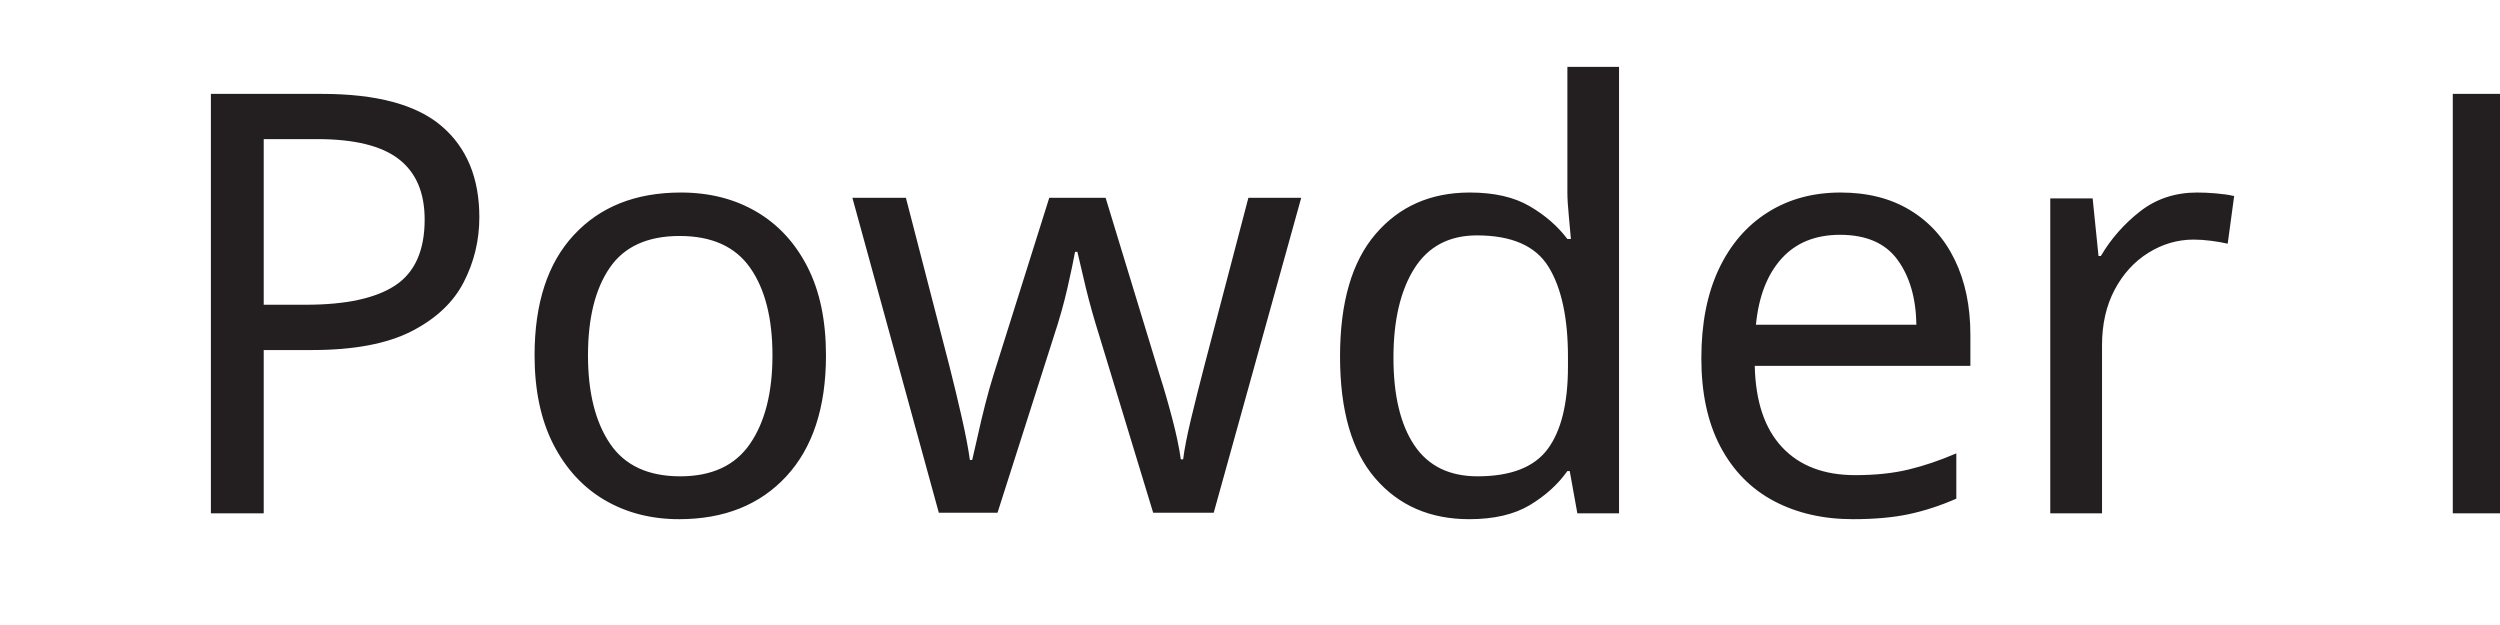
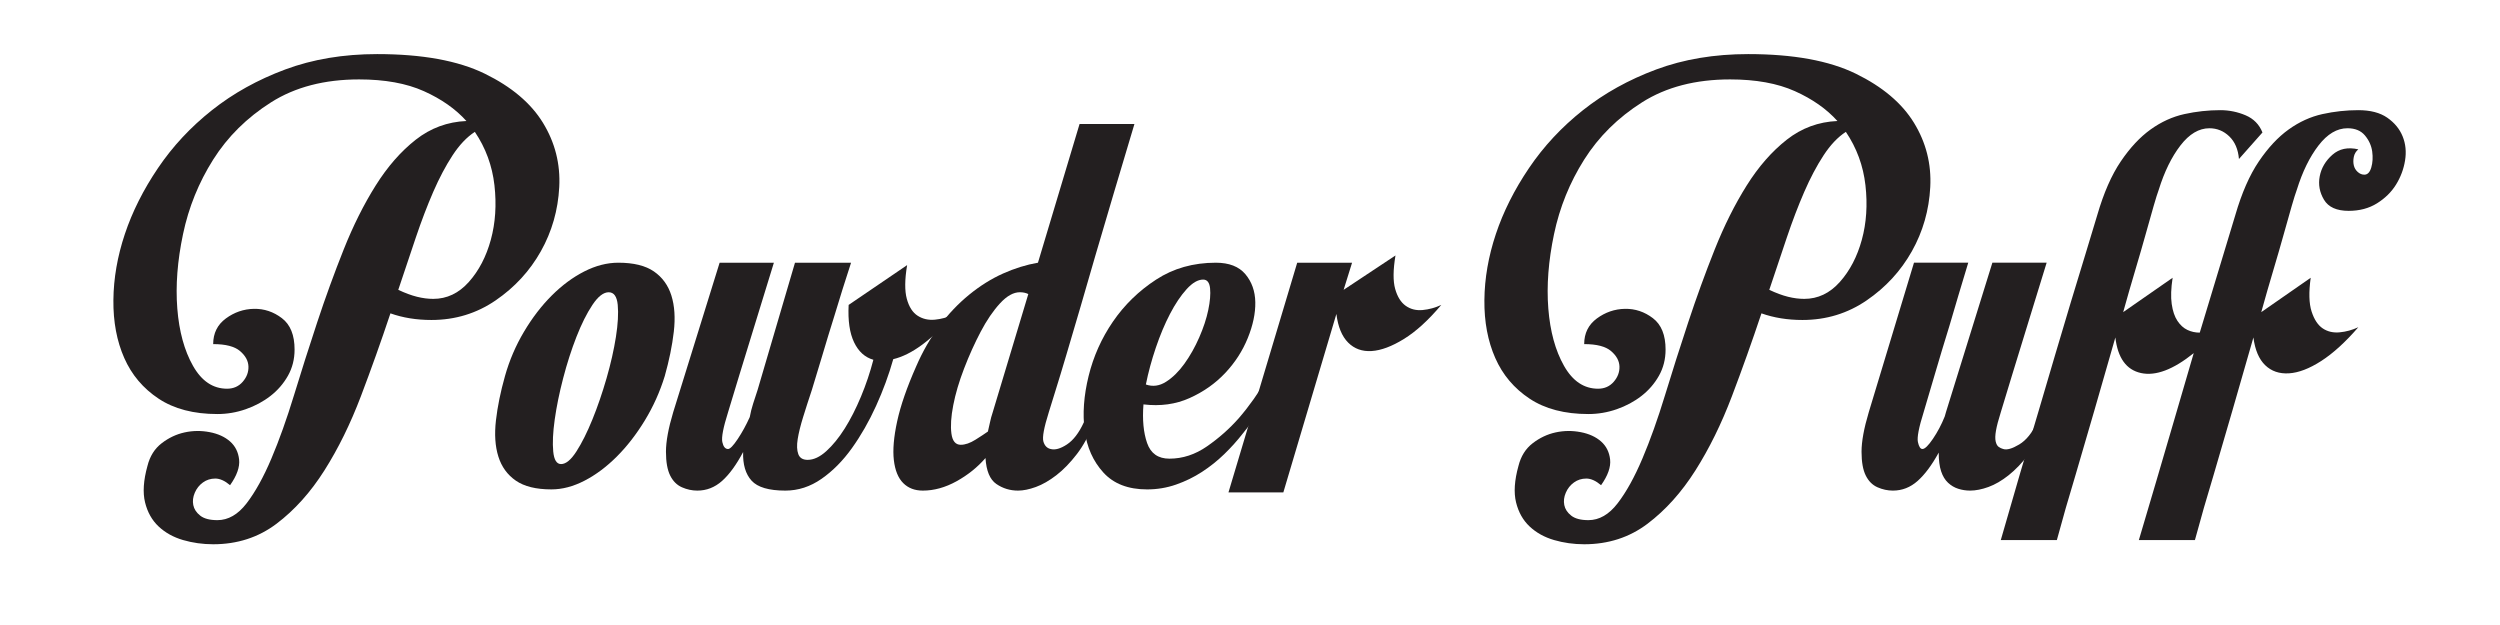
<svg xmlns="http://www.w3.org/2000/svg" version="1.1" id="Layer_1" x="0px" y="0px" width="400px" height="100px" viewBox="0 0 400 100" enable-background="new 0 0 400 100" xml:space="preserve">
-   <rect x="24.617" y="24.698" fill="none" width="427.381" height="67.063" />
-   <text transform="matrix(1 0 0 1 24.6169 82.1319)">
-     <tspan x="0" y="0" fill="#231F20" font-family="'MotionPicturePersonalUse'" font-size="94" letter-spacing="-3">P</tspan>
-     <tspan x="55.742" y="0" fill="#231F20" font-family="'MotionPicturePersonalUse'" font-size="94">owder Puff</tspan>
-   </text>
+   <g>
+     <path fill="#231F20" d="M34.783,83.224c1.736,0,3.295-0.901,4.679-2.701c1.382-1.8,2.701-4.18,3.955-7.139   c1.254-2.957,2.46-6.334,3.618-10.129c1.157-3.794,2.395-7.684,3.714-11.672c1.317-3.987,2.733-7.877,4.245-11.673   c1.51-3.794,3.215-7.202,5.113-10.226c1.896-3.022,4.035-5.465,6.415-7.332c2.378-1.864,5.08-2.861,8.103-2.99   c-1.736-1.93-4.003-3.521-6.801-4.775c-2.797-1.254-6.255-1.881-10.37-1.881c-5.532,0-10.226,1.222-14.084,3.666   c-3.858,2.445-6.946,5.499-9.261,9.165c-2.315,3.666-3.924,7.638-4.823,11.914c-0.901,4.278-1.206,8.248-0.917,11.914   c0.289,3.665,1.125,6.721,2.508,9.164c1.382,2.444,3.199,3.665,5.451,3.665c1.028,0,1.864-0.369,2.508-1.109   c0.642-0.738,0.948-1.558,0.916-2.459c-0.033-0.9-0.482-1.72-1.35-2.46c-0.869-0.739-2.3-1.109-4.293-1.109   c0-1.736,0.675-3.103,2.026-4.1c1.351-0.996,2.846-1.51,4.486-1.543c1.64-0.031,3.135,0.467,4.485,1.496   c1.351,1.029,2.026,2.701,2.026,5.016c0,1.543-0.354,2.942-1.061,4.196c-0.708,1.254-1.64,2.331-2.797,3.231   c-1.158,0.901-2.477,1.608-3.956,2.122c-1.48,0.516-2.99,0.771-4.534,0.771c-3.795,0-6.931-0.819-9.406-2.46   c-2.477-1.64-4.309-3.811-5.499-6.511c-1.191-2.701-1.77-5.788-1.736-9.261c0.032-3.473,0.642-6.994,1.833-10.563   c1.189-3.569,2.957-7.09,5.306-10.563c2.347-3.473,5.224-6.56,8.634-9.261c3.408-2.701,7.315-4.872,11.721-6.512   c4.404-1.64,9.309-2.46,14.711-2.46c7.202,0,12.941,1.046,17.219,3.135c4.276,2.09,7.38,4.712,9.309,7.862   c1.929,3.152,2.798,6.577,2.604,10.274c-0.193,3.699-1.174,7.124-2.942,10.274c-1.77,3.152-4.182,5.773-7.235,7.862   c-3.055,2.091-6.48,3.135-10.273,3.135c-2.38,0-4.567-0.352-6.56-1.061c-1.48,4.438-3.055,8.859-4.727,13.264   c-1.673,4.406-3.617,8.361-5.836,11.865c-2.219,3.507-4.775,6.351-7.669,8.538c-2.894,2.186-6.271,3.279-10.129,3.279   c-1.673,0-3.28-0.226-4.823-0.675c-1.543-0.451-2.846-1.175-3.907-2.171c-1.061-0.998-1.785-2.283-2.17-3.858   c-0.386-1.577-0.258-3.521,0.386-5.836c0.386-1.544,1.141-2.75,2.267-3.618c1.125-0.868,2.347-1.447,3.666-1.736   c1.317-0.289,2.653-0.305,4.003-0.048c1.351,0.258,2.443,0.757,3.28,1.495c0.835,0.74,1.317,1.705,1.447,2.894   c0.128,1.191-0.354,2.557-1.447,4.101c-0.837-0.707-1.625-1.062-2.364-1.062c-0.74,0-1.398,0.21-1.978,0.627   c-0.579,0.419-1.013,0.965-1.302,1.64c-0.29,0.676-0.371,1.334-0.241,1.978c0.128,0.643,0.498,1.206,1.109,1.688   C32.644,82.982,33.561,83.224,34.783,83.224z M75.975,21.099c-1.287,0.836-2.477,2.091-3.569,3.762   c-1.094,1.673-2.122,3.618-3.087,5.836c-0.964,2.219-1.897,4.664-2.797,7.332c-0.901,2.669-1.833,5.45-2.798,8.344   c1.093,0.516,2.089,0.885,2.991,1.109c0.9,0.226,1.768,0.338,2.604,0.338c2.186,0,4.083-0.9,5.692-2.701   c1.606-1.8,2.781-4.052,3.521-6.753c0.738-2.701,0.931-5.61,0.579-8.73C78.756,26.518,77.711,23.672,75.975,21.099z" />
+     <path fill="#231F20" d="M98.934,42.033c2.443,0,4.341,0.467,5.691,1.398c1.351,0.933,2.282,2.219,2.798,3.859   c0.514,1.64,0.642,3.569,0.386,5.788c-0.258,2.219-0.74,4.582-1.447,7.09c-0.771,2.508-1.833,4.871-3.183,7.09   s-2.846,4.148-4.486,5.788c-1.64,1.641-3.361,2.928-5.161,3.859c-1.801,0.933-3.569,1.398-5.306,1.398   c-2.445,0-4.341-0.466-5.691-1.398c-1.351-0.932-2.284-2.219-2.798-3.859c-0.515-1.64-0.642-3.569-0.386-5.788   s0.739-4.582,1.447-7.09c0.707-2.508,1.72-4.871,3.039-7.09c1.317-2.219,2.797-4.148,4.438-5.788s3.376-2.926,5.209-3.859   C95.316,42.5,97.132,42.033,98.934,42.033z M89.769,74.252c0.772,0,1.592-0.675,2.46-2.025s1.72-3.054,2.557-5.113   c0.835-2.058,1.591-4.26,2.267-6.607c0.675-2.347,1.173-4.549,1.496-6.608c0.321-2.058,0.417-3.762,0.289-5.112   c-0.129-1.351-0.612-2.026-1.447-2.026c-0.836,0-1.705,0.675-2.604,2.026c-0.901,1.351-1.753,3.055-2.557,5.112   c-0.805,2.06-1.512,4.262-2.122,6.608c-0.612,2.348-1.062,4.55-1.351,6.607c-0.29,2.06-0.371,3.763-0.241,5.113   C88.643,73.577,89.061,74.252,89.769,74.252z" />
+     <path fill="#231F20" d="M145.14,42.418c-0.386,2.315-0.402,4.116-0.048,5.402c0.353,1.287,0.932,2.187,1.737,2.701   c0.803,0.516,1.72,0.724,2.749,0.627c1.028-0.097,2.026-0.369,2.991-0.82c-3.473,4.051-6.689,6.431-9.647,7.138   c-0.708,2.508-1.625,5.001-2.749,7.477c-1.126,2.477-2.412,4.727-3.859,6.752c-1.447,2.026-3.072,3.666-4.872,4.92   c-1.801,1.255-3.73,1.882-5.788,1.882c-2.638,0-4.438-0.531-5.402-1.592c-0.964-1.062-1.415-2.588-1.351-4.582   c-1.094,2.059-2.219,3.602-3.376,4.63c-1.158,1.029-2.477,1.544-3.956,1.544c-0.836,0-1.656-0.177-2.459-0.531   c-0.805-0.353-1.432-0.979-1.881-1.881c-0.449-0.899-0.675-2.171-0.675-3.811s0.386-3.745,1.158-6.318l7.428-23.923h8.682   c-1.094,3.602-2.122,6.945-3.087,10.032c-0.836,2.701-1.656,5.371-2.46,8.007c-0.805,2.638-1.398,4.599-1.785,5.885   c-0.771,2.444-1.078,4.036-0.917,4.775c0.16,0.739,0.466,1.109,0.917,1.109c0.321,0,0.835-0.531,1.543-1.592   c0.707-1.062,1.351-2.234,1.93-3.521c0.128-0.707,0.304-1.414,0.53-2.122c0.225-0.707,0.466-1.447,0.724-2.219l5.981-20.354h8.972   c-0.965,2.958-1.833,5.725-2.605,8.296c-0.708,2.251-1.398,4.519-2.074,6.801c-0.675,2.283-1.206,4.036-1.592,5.257   c-0.516,1.543-0.981,2.99-1.399,4.341c-0.419,1.351-0.708,2.524-0.868,3.521c-0.161,0.998-0.129,1.801,0.097,2.411   c0.225,0.612,0.723,0.917,1.495,0.917c0.965,0,1.961-0.466,2.99-1.399c1.028-0.931,2.009-2.137,2.942-3.617   c0.932-1.479,1.8-3.184,2.604-5.112c0.804-1.93,1.462-3.891,1.978-5.885c-1.351-0.386-2.38-1.317-3.087-2.798   c-0.708-1.479-0.998-3.473-0.868-5.98L145.14,42.418z" />
+     <path fill="#231F20" d="M167.809,65.956c-0.771,2.444-1.061,4.003-0.868,4.679c0.193,0.675,0.579,1.077,1.158,1.206   c0.707,0.192,1.575-0.049,2.604-0.724c1.028-0.676,1.93-1.849,2.701-3.521h1.64c-0.772,1.994-1.688,3.683-2.75,5.064   c-1.061,1.384-2.155,2.509-3.28,3.377c-1.126,0.868-2.219,1.495-3.28,1.881s-2.011,0.579-2.846,0.579   c-1.288,0-2.445-0.354-3.473-1.062c-1.029-0.707-1.608-2.089-1.736-4.148c-1.287,1.48-2.831,2.718-4.63,3.715   c-1.801,0.997-3.603,1.495-5.402,1.495c-1.287,0-2.332-0.401-3.135-1.206c-0.805-0.804-1.302-2.026-1.495-3.666   s-0.015-3.714,0.531-6.222c0.545-2.509,1.559-5.435,3.039-8.778c1.028-2.379,2.267-4.534,3.714-6.464   c1.447-1.929,3.039-3.601,4.775-5.016c1.736-1.414,3.536-2.54,5.402-3.376c1.864-0.835,3.729-1.414,5.595-1.736l6.656-22.188h8.779   c-2.315,7.717-4.406,14.759-6.271,21.126c-0.772,2.701-1.56,5.419-2.363,8.152c-0.805,2.733-1.543,5.242-2.219,7.524   c-0.675,2.283-1.271,4.244-1.785,5.884C168.355,64.171,168.002,65.313,167.809,65.956z M158.066,69.043   c0.128-0.514,0.241-1.013,0.338-1.495c0.096-0.482,0.241-1.013,0.434-1.592l5.691-18.907c-0.386-0.193-0.836-0.29-1.351-0.29   c-1.029,0-2.09,0.596-3.183,1.785c-1.094,1.191-2.123,2.701-3.087,4.534c-0.965,1.833-1.85,3.795-2.653,5.884   c-0.805,2.091-1.384,4.052-1.737,5.885c-0.354,1.833-0.451,3.345-0.289,4.534c0.16,1.19,0.659,1.784,1.495,1.784   c0.707,0,1.495-0.272,2.363-0.819C156.957,69.8,157.615,69.365,158.066,69.043z" />
+     <path fill="#231F20" d="M194.53,42.033c2.122,0,3.697,0.612,4.727,1.833c1.028,1.223,1.559,2.718,1.592,4.486   c0.031,1.77-0.371,3.682-1.206,5.74c-0.836,2.059-2.042,3.924-3.617,5.595c-1.577,1.673-3.473,3.007-5.692,4.004   c-2.218,0.997-4.678,1.335-7.379,1.013c-0.193,2.444,0,4.502,0.579,6.174c0.579,1.673,1.768,2.508,3.569,2.508   c2.122,0,4.131-0.658,6.029-1.978c1.896-1.317,3.585-2.812,5.064-4.485c1.672-1.93,3.216-4.115,4.631-6.56h1.544   c-1.544,3.409-3.377,6.399-5.5,8.971c-0.901,1.158-1.897,2.268-2.99,3.328c-1.095,1.062-2.284,2.011-3.569,2.846   c-1.287,0.837-2.67,1.512-4.148,2.026c-1.48,0.516-3.023,0.771-4.63,0.771c-3.023,0-5.354-0.899-6.994-2.701   c-1.64-1.8-2.638-4.035-2.991-6.704c-0.354-2.668-0.145-5.579,0.627-8.73c0.772-3.15,2.074-6.061,3.907-8.73   c1.833-2.667,4.131-4.903,6.897-6.704C187.744,42.934,190.927,42.033,194.53,42.033z M192.503,44.733   c-0.836,0-1.722,0.516-2.652,1.543c-0.933,1.03-1.818,2.349-2.653,3.956c-0.837,1.607-1.592,3.409-2.267,5.401   c-0.675,1.994-1.206,3.955-1.592,5.885c1.093,0.386,2.17,0.241,3.231-0.435c1.062-0.675,2.041-1.64,2.942-2.894   c0.899-1.254,1.688-2.652,2.363-4.196c0.676-1.543,1.158-3.005,1.447-4.389c0.289-1.382,0.386-2.54,0.289-3.473   C193.517,45.201,193.146,44.733,192.503,44.733z" />
+     <path fill="#231F20" d="M216.331,42.033l-1.351,4.341l8.296-5.499c-0.386,2.315-0.402,4.1-0.048,5.354   c0.353,1.254,0.916,2.155,1.688,2.701c0.772,0.547,1.672,0.771,2.701,0.675c1.028-0.096,2.026-0.369,2.991-0.82   c-2.06,2.444-4.052,4.261-5.981,5.45c-1.93,1.19-3.65,1.833-5.161,1.93c-1.512,0.096-2.766-0.353-3.762-1.351   c-0.998-0.996-1.625-2.523-1.882-4.582l-8.488,28.554h-8.78l10.999-36.753H216.331z" />
+     <path fill="#231F20" d="M254.145,83.224c1.736,0,3.295-0.901,4.679-2.701c1.383-1.8,2.701-4.18,3.955-7.139   c1.255-2.957,2.46-6.334,3.618-10.129c1.157-3.794,2.395-7.684,3.714-11.672c1.317-3.987,2.732-7.877,4.244-11.673   c1.511-3.794,3.216-7.202,5.113-10.226c1.896-3.022,4.035-5.465,6.415-7.332c2.379-1.864,5.079-2.861,8.104-2.99   c-1.736-1.93-4.004-3.521-6.802-4.775c-2.797-1.254-6.255-1.881-10.37-1.881c-5.531,0-10.226,1.222-14.084,3.666   c-3.858,2.445-6.945,5.499-9.261,9.165c-2.315,3.666-3.924,7.638-4.823,11.914c-0.901,4.278-1.206,8.248-0.917,11.914   c0.29,3.665,1.125,6.721,2.509,9.164c1.382,2.444,3.198,3.665,5.45,3.665c1.028,0,1.864-0.369,2.508-1.109   c0.643-0.738,0.948-1.558,0.917-2.459c-0.033-0.9-0.482-1.72-1.351-2.46c-0.868-0.739-2.301-1.109-4.293-1.109   c0-1.736,0.675-3.103,2.025-4.1c1.351-0.996,2.846-1.51,4.486-1.543c1.64-0.031,3.135,0.467,4.485,1.496   c1.351,1.029,2.026,2.701,2.026,5.016c0,1.543-0.354,2.942-1.062,4.196c-0.708,1.254-1.64,2.331-2.798,3.231   c-1.157,0.901-2.477,1.608-3.955,2.122c-1.48,0.516-2.99,0.771-4.534,0.771c-3.795,0-6.931-0.819-9.405-2.46   c-2.477-1.64-4.31-3.811-5.499-6.511c-1.19-2.701-1.77-5.788-1.736-9.261c0.032-3.473,0.643-6.994,1.833-10.563   c1.189-3.569,2.958-7.09,5.306-10.563c2.348-3.473,5.225-6.56,8.634-9.261c3.408-2.701,7.315-4.872,11.721-6.512   c4.404-1.64,9.31-2.46,14.712-2.46c7.202,0,12.941,1.046,17.22,3.135c4.275,2.09,7.379,4.712,9.309,7.862   c1.93,3.152,2.798,6.577,2.604,10.274c-0.192,3.699-1.174,7.124-2.942,10.274c-1.77,3.152-4.181,5.773-7.234,7.862   c-3.056,2.091-6.48,3.135-10.274,3.135c-2.38,0-4.566-0.352-6.56-1.061c-1.48,4.438-3.056,8.859-4.727,13.264   c-1.674,4.406-3.618,8.361-5.837,11.865c-2.219,3.507-4.774,6.351-7.669,8.538c-2.894,2.186-6.271,3.279-10.129,3.279   c-1.673,0-3.28-0.226-4.823-0.675c-1.544-0.451-2.846-1.175-3.907-2.171c-1.062-0.998-1.784-2.283-2.171-3.858   c-0.386-1.577-0.257-3.521,0.387-5.836c0.386-1.544,1.141-2.75,2.267-3.618c1.124-0.868,2.347-1.447,3.666-1.736   c1.317-0.289,2.652-0.305,4.003-0.048c1.351,0.258,2.443,0.757,3.28,1.495c0.835,0.74,1.317,1.705,1.447,2.894   c0.128,1.191-0.354,2.557-1.447,4.101c-0.837-0.707-1.625-1.062-2.363-1.062c-0.74,0-1.399,0.21-1.978,0.627   c-0.579,0.419-1.014,0.965-1.303,1.64c-0.289,0.676-0.371,1.334-0.241,1.978c0.128,0.643,0.497,1.206,1.109,1.688   C252.006,82.982,252.923,83.224,254.145,83.224z M295.337,21.099c-1.288,0.836-2.477,2.091-3.569,3.762   c-1.095,1.673-2.123,3.618-3.087,5.836c-0.965,2.219-1.898,4.664-2.798,7.332c-0.901,2.669-1.833,5.45-2.798,8.344   c1.093,0.516,2.089,0.885,2.99,1.109c0.9,0.226,1.769,0.338,2.605,0.338c2.186,0,4.083-0.9,5.691-2.701   c1.606-1.8,2.781-4.052,3.521-6.753s0.932-5.61,0.579-8.73C298.117,26.518,297.073,23.672,295.337,21.099z" />
+     <path fill="#231F20" d="M320.128,65.956c-0.386,1.223-0.644,2.203-0.771,2.942c-0.13,0.74-0.145,1.318-0.048,1.736   c0.096,0.419,0.256,0.708,0.482,0.868c0.225,0.161,0.466,0.274,0.723,0.338c0.579,0.192,1.431-0.049,2.557-0.724   c1.125-0.676,2.074-1.849,2.846-3.521h1.544c-0.837,1.994-1.785,3.683-2.846,5.064c-1.062,1.384-2.139,2.509-3.232,3.377   s-2.17,1.495-3.231,1.881c-1.061,0.386-2.042,0.579-2.942,0.579c-0.644,0-1.271-0.097-1.881-0.29   c-0.612-0.192-1.157-0.514-1.64-0.965c-0.482-0.448-0.854-1.061-1.109-1.832c-0.258-0.772-0.386-1.769-0.386-2.991   c-1.095,1.994-2.219,3.506-3.377,4.534c-1.157,1.029-2.477,1.544-3.955,1.544c-0.836,0-1.656-0.177-2.46-0.531   c-0.805-0.353-1.432-0.979-1.881-1.881c-0.449-0.899-0.675-2.171-0.675-3.811s0.386-3.745,1.157-6.318l7.235-23.923h8.682   c-1.095,3.602-2.091,6.945-2.99,10.032c-0.837,2.701-1.641,5.371-2.412,8.007c-0.771,2.638-1.351,4.599-1.736,5.885   c-0.771,2.444-1.077,4.036-0.916,4.775c0.159,0.739,0.4,1.109,0.724,1.109c0.386,0,0.947-0.546,1.688-1.641   c0.739-1.093,1.366-2.281,1.882-3.569l0.192-0.675l7.428-23.923h8.683c-1.095,3.602-2.122,6.945-3.087,10.032   c-0.837,2.701-1.657,5.371-2.46,8.007C321.108,62.709,320.514,64.67,320.128,65.956z" />
+     <path fill="#231F20" d="M377.333,17.626c1.929,0,3.473,0.402,4.63,1.206c1.157,0.805,1.978,1.801,2.46,2.991   c0.482,1.19,0.61,2.477,0.386,3.858c-0.226,1.384-0.708,2.669-1.447,3.859c-0.739,1.191-1.753,2.187-3.038,2.99   c-1.287,0.805-2.798,1.206-4.534,1.206c-1.93,0-3.248-0.594-3.955-1.785c-0.709-1.189-0.934-2.443-0.676-3.762   c0.257-1.317,0.932-2.46,2.026-3.425c1.093-0.964,2.475-1.254,4.148-0.868c-0.387,0.323-0.628,0.724-0.724,1.206   c-0.097,0.482-0.097,0.933,0,1.351c0.096,0.419,0.304,0.771,0.627,1.061c0.32,0.29,0.675,0.434,1.061,0.434   c0.515,0,0.884-0.386,1.109-1.158c0.225-0.771,0.273-1.623,0.146-2.556c-0.13-0.932-0.516-1.785-1.158-2.557   c-0.644-0.771-1.576-1.157-2.798-1.157c-1.673,0-3.216,0.916-4.63,2.749c-1.415,1.833-2.573,4.196-3.473,7.09   c-0.193,0.516-0.468,1.384-0.82,2.604c-0.354,1.223-0.771,2.701-1.254,4.438c-0.482,1.737-1.046,3.683-1.688,5.836   c-0.644,2.156-1.287,4.389-1.929,6.705l7.91-5.499c-0.323,2.315-0.274,4.116,0.145,5.402c0.417,1.288,1.013,2.187,1.784,2.701   c0.772,0.516,1.672,0.724,2.701,0.627c1.028-0.096,2.026-0.369,2.991-0.819c-2.06,2.38-4.037,4.181-5.934,5.402   c-1.897,1.222-3.617,1.881-5.16,1.977c-1.544,0.097-2.814-0.338-3.811-1.302c-0.998-0.965-1.625-2.443-1.882-4.438   c-1.094,3.858-2.203,7.717-3.328,11.576c-1.126,3.858-2.139,7.331-3.038,10.418c-1.095,3.602-2.091,7.074-2.991,10.419h-8.971   c0.899-3.023,1.832-6.174,2.797-9.454c0.835-2.829,1.769-6.013,2.798-9.55c1.028-3.536,2.089-7.171,3.184-10.901   c-3.28,2.639-6.094,3.699-8.441,3.184c-2.348-0.514-3.714-2.411-4.1-5.691c-1.094,3.858-2.203,7.717-3.328,11.576   c-1.126,3.858-2.139,7.331-3.039,10.418c-1.094,3.602-2.09,7.074-2.99,10.419h-8.972c2.06-7.203,4.085-14.116,6.078-20.74   c0.835-2.83,1.688-5.724,2.556-8.683c0.868-2.957,1.721-5.819,2.557-8.585c0.835-2.765,1.624-5.354,2.363-7.766   s1.366-4.486,1.882-6.222c1.027-3.536,2.281-6.398,3.762-8.585c1.479-2.186,3.07-3.891,4.775-5.113   c1.703-1.221,3.504-2.041,5.402-2.46c1.896-0.417,3.811-0.627,5.739-0.627c1.414,0,2.765,0.274,4.052,0.82   c1.286,0.547,2.186,1.463,2.701,2.749l-3.762,4.245c-0.13-1.543-0.645-2.749-1.544-3.617c-0.901-0.868-1.963-1.302-3.184-1.302   c-1.673,0-3.217,0.916-4.63,2.749c-1.416,1.833-2.573,4.196-3.474,7.09c-0.192,0.516-0.467,1.384-0.819,2.604   c-0.354,1.223-0.771,2.701-1.254,4.438c-0.482,1.737-1.047,3.683-1.688,5.836c-0.644,2.156-1.287,4.389-1.93,6.705l7.91-5.499   c-0.257,1.673-0.306,3.072-0.145,4.196c0.16,1.126,0.466,2.026,0.917,2.701c0.449,0.675,0.979,1.157,1.592,1.446   c0.61,0.29,1.269,0.435,1.978,0.435l5.691-18.811c1.027-3.536,2.282-6.398,3.762-8.585c1.479-2.186,3.07-3.891,4.775-5.113   c1.703-1.221,3.505-2.041,5.402-2.46C373.489,17.836,375.403,17.626,377.333,17.626z" />
+   </g>
+   <g>
+ </g>
+   <g>
+ </g>
+   <g>
+ </g>
+   <g>
+ </g>
+   <g>
+ </g>
+   <g>
+ </g>
</svg>
